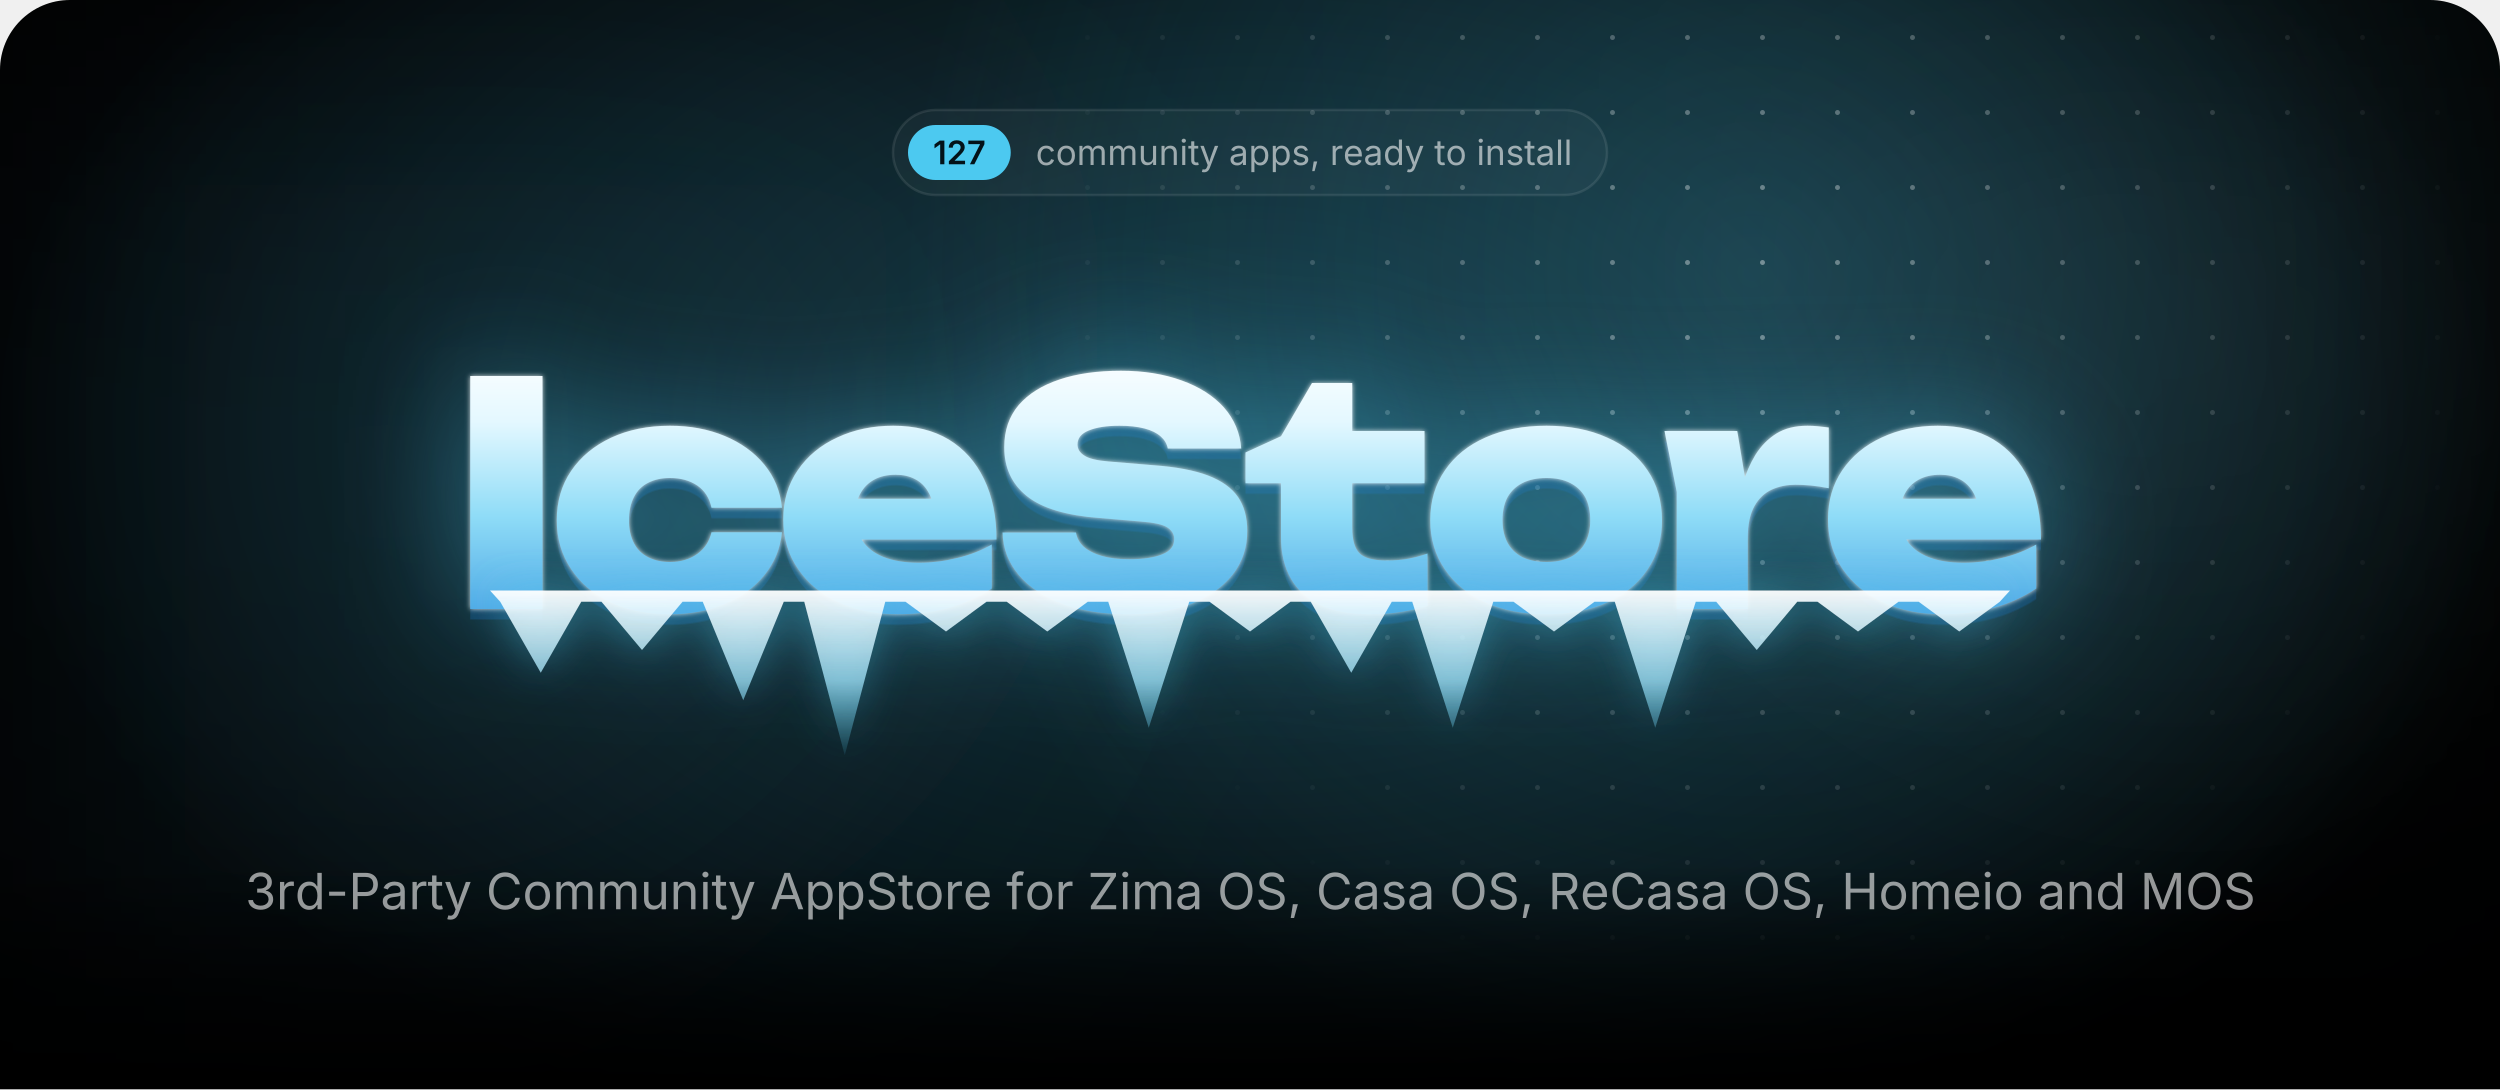
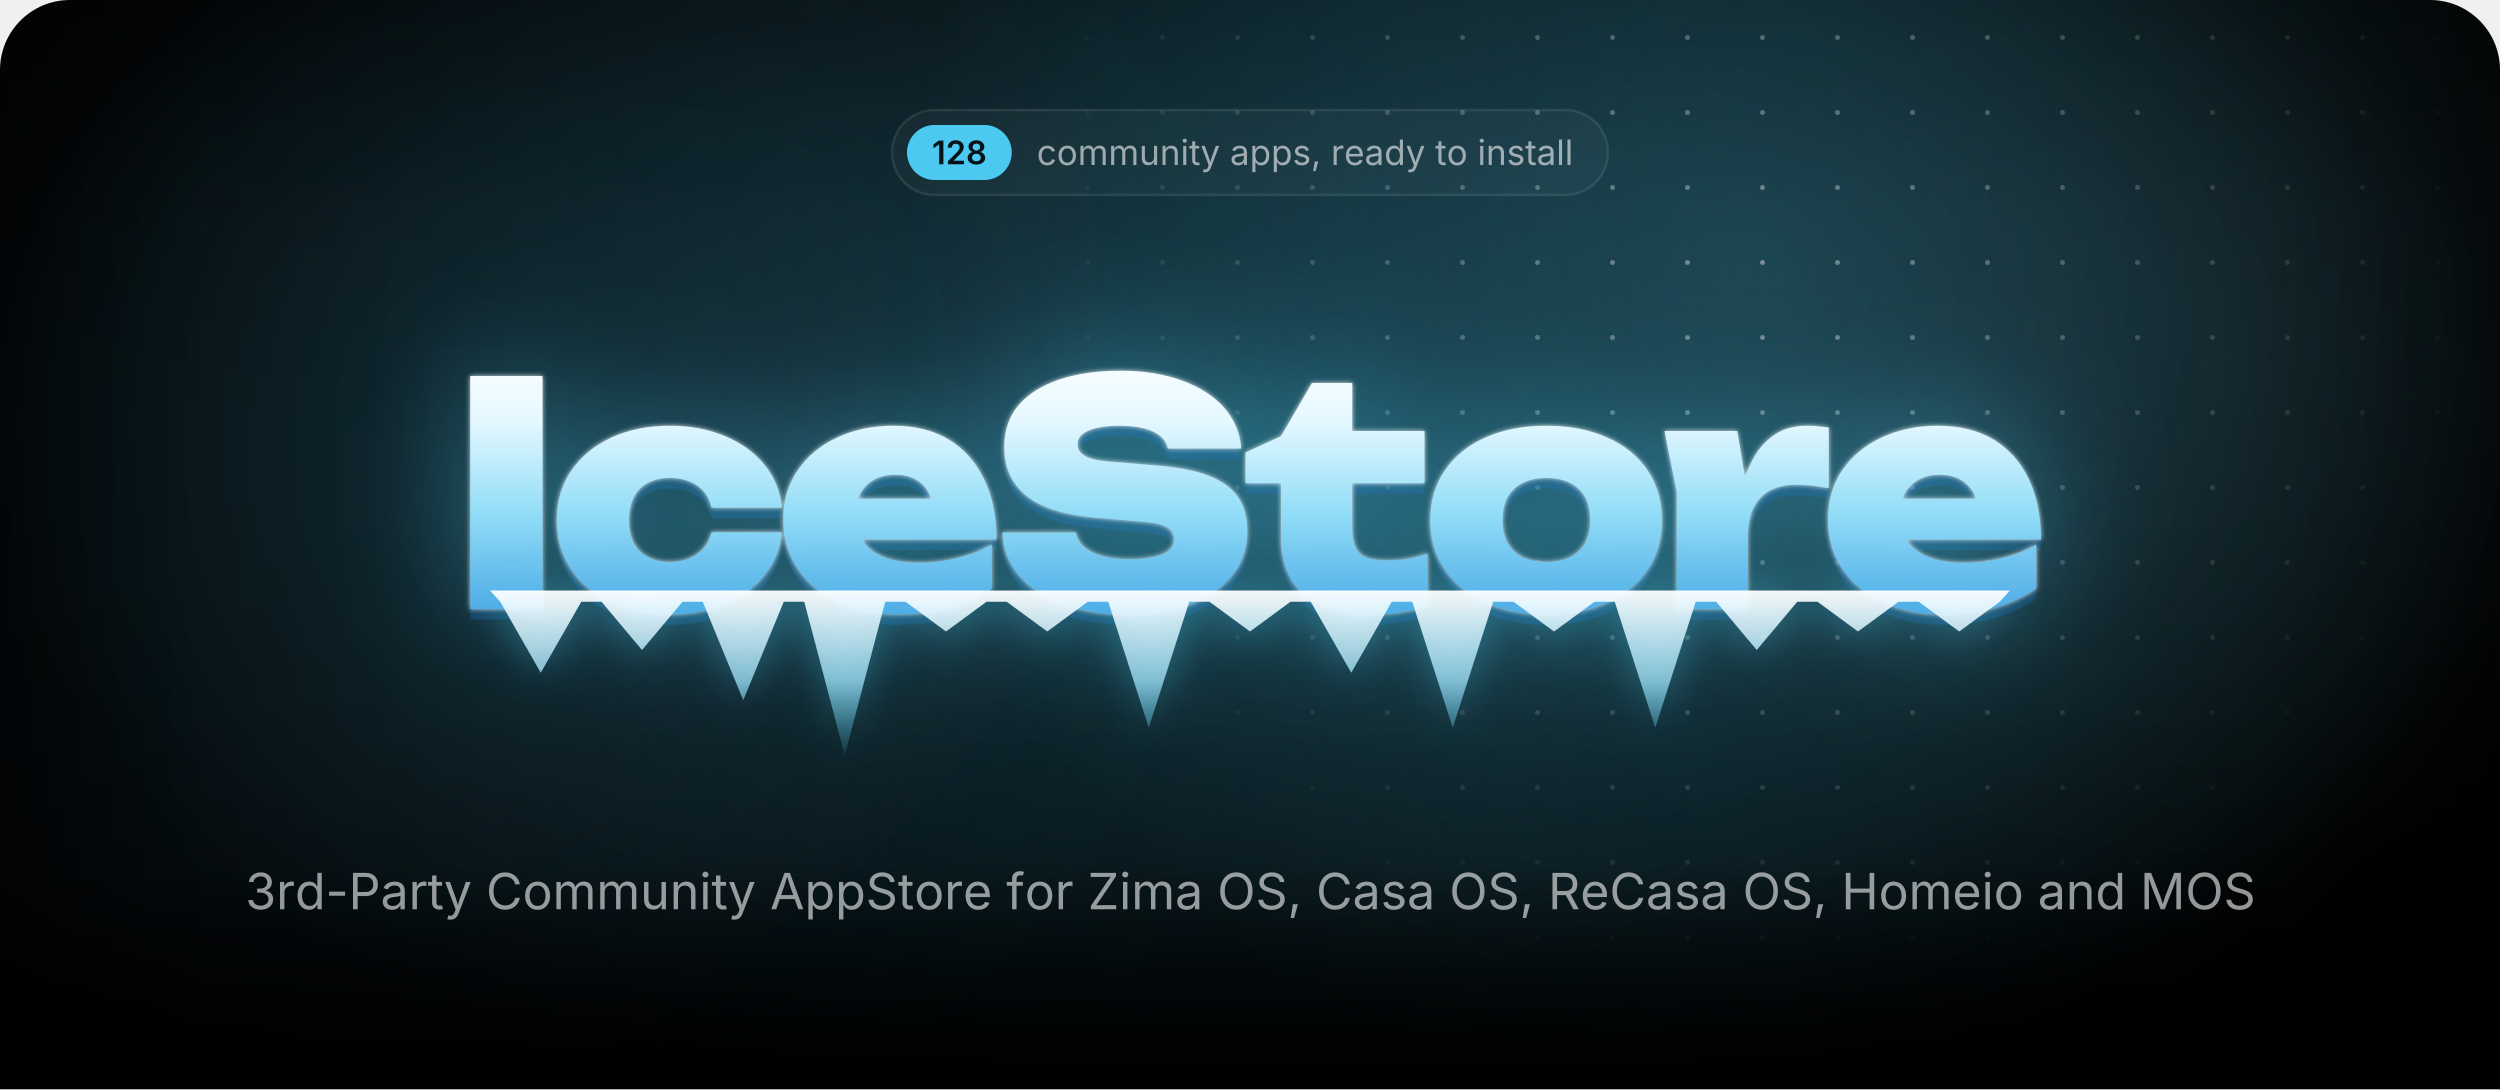
<svg xmlns="http://www.w3.org/2000/svg" width="1000" height="435.7" viewBox="0 0 1000 435.7">
  <style>.blob{transform-box:fill-box;transform-origin:center;animation:drift 22s ease-in-out infinite alternate}.blob+.blob{animation-duration:28s;animation-direction:alternate-reverse}@keyframes drift{to{transform:translate(180px,60px) scale(1.2)}}.spot{animation:spot 18s ease-in-out infinite alternate}@keyframes spot{to{transform:translate(-420px,40px)}}.gl{animation:gl 6s ease-in-out infinite}@keyframes gl{0%,35%{transform:translateX(0)}70%,100%{transform:translateX(1741px)}}.sp{transform-box:fill-box;transform-origin:center;opacity:0;animation:tw 3.2s ease-in-out infinite}@keyframes tw{0%,100%{opacity:0;transform:scale(.3) rotate(0)}50%{opacity:1;transform:scale(1) rotate(45deg)}}@media(prefers-reduced-motion:reduce){*{animation:none!important}}</style>
  <defs>
    <path id="semi.1342" d="M717 1490V0H452V1252H442L94 1002V1256L421 1490Z" />
    <path id="semi.1343" d="M134 0V192L651 701Q724 776 774 834Q823 892 848 946Q874 1001 874 1065Q874 1135 842 1186Q809 1237 754 1264Q698 1292 627 1292Q552 1292 496 1262Q441 1232 411 1176Q381 1121 381 1044H126Q126 1185 190 1290Q255 1395 368 1452Q482 1510 630 1510Q779 1510 892 1454Q1005 1398 1068 1300Q1131 1203 1131 1078Q1131 995 1100 916Q1069 837 989 738Q909 638 763 498L504 234V223H1153V0Z" />
-     <path id="semi.1350" d="M185 0 819 1256V1266H83V1490H1097V1260L463 0Z" />
+     <path id="semi.1351" d="M655 -20Q494 -20 369 34Q244 89 174 184Q103 278 103 399Q103 492 144 571Q185 650 256 703Q326 756 414 771V780Q299 806 228 898Q157 991 157 1111Q157 1226 222 1316Q286 1406 398 1458Q511 1510 655 1510Q798 1510 910 1458Q1023 1406 1088 1316Q1153 1226 1153 1111Q1153 991 1082 898Q1010 806 897 780V771Q984 756 1054 703Q1125 650 1166 571Q1208 492 1208 399Q1208 278 1137 184Q1066 89 941 34Q816 -20 655 -20ZM655 186Q739 186 801 215Q863 244 898 296Q932 349 932 418Q932 490 896 544Q860 599 798 631Q735 663 655 663Q575 663 512 632Q449 600 413 545Q377 490 377 418Q377 349 411 297Q445 245 508 216Q571 186 655 186ZM655 865Q724 865 777 893Q830 921 861 970Q892 1020 892 1085Q892 1150 862 1198Q832 1246 778 1273Q725 1300 655 1300Q584 1300 530 1273Q477 1246 448 1198Q418 1150 418 1085Q418 1020 448 970Q478 921 532 893Q586 865 655 865Z" />
    <path id="regular.586" d="M613 -24Q461 -24 346 48Q232 120 168 250Q104 380 104 552Q104 727 168 858Q232 988 346 1060Q461 1132 613 1132Q694 1132 766 1111Q838 1090 898 1050Q957 1011 1000 954Q1043 896 1066 823L893 774Q881 817 856 853Q831 889 796 916Q760 942 714 956Q668 971 613 971Q501 971 429 912Q357 854 322 759Q287 664 287 552Q287 442 322 348Q357 253 429 195Q501 137 613 137Q669 137 716 152Q763 167 800 194Q836 222 861 260Q886 298 898 343L1070 294Q1048 219 1004 160Q961 102 901 60Q841 19 768 -2Q695 -24 613 -24Z" />
    <path id="regular.790" d="M613 -24Q461 -24 346 48Q232 120 168 250Q104 380 104 552Q104 727 168 858Q232 988 346 1060Q461 1132 613 1132Q766 1132 881 1060Q996 988 1060 858Q1124 727 1124 552Q1124 380 1060 250Q996 120 881 48Q766 -24 613 -24ZM613 137Q726 137 799 195Q872 253 907 348Q942 442 942 552Q942 663 907 758Q872 854 799 912Q726 971 613 971Q501 971 429 912Q357 854 322 759Q287 664 287 552Q287 442 322 348Q357 253 429 195Q501 137 613 137Z" />
    <path id="regular.766" d="M158 0V1118H333L334 868H320Q343 959 392 1018Q442 1078 508 1108Q575 1138 647 1138Q769 1138 844 1063Q920 988 942 866H918Q938 950 991 1011Q1044 1072 1120 1105Q1195 1138 1284 1138Q1381 1138 1461 1096Q1541 1054 1588 969Q1636 884 1636 754V0H1456V749Q1456 870 1388 922Q1320 974 1230 974Q1155 974 1100 942Q1046 911 1016 856Q987 801 987 730V0H807V767Q807 860 745 917Q683 974 588 974Q523 974 466 944Q408 913 373 853Q338 793 338 704V0Z" />
    <path id="regular.915" d="M537 -14Q424 -14 338 32Q253 79 206 173Q158 267 158 408V1118H338V423Q338 294 406 221Q474 148 591 148Q671 148 734 183Q798 218 835 286Q872 353 872 448V1118H1053V0H879V271H903Q851 114 756 50Q660 -14 537 -14Z" />
    <path id="regular.773" d="M338 670V0H158V1118H331L332 847H307Q358 1002 452 1067Q547 1132 674 1132Q787 1132 872 1086Q957 1039 1004 946Q1052 852 1052 710V0H872V695Q872 824 804 897Q737 970 620 970Q540 970 476 935Q412 900 375 833Q338 766 338 670Z" />
    <path id="regular.689" d="M158 0V1118H338V0ZM249 1301Q198 1301 161 1336Q124 1371 124 1420Q124 1470 161 1504Q198 1539 249 1539Q301 1539 338 1504Q375 1470 375 1420Q375 1371 338 1336Q301 1301 249 1301Z" />
    <path id="regular.889" d="M598 1118V964H20V1118ZM188 1384H368V290Q368 215 398 180Q429 146 500 146Q517 146 544 150Q570 154 592 158L629 6Q601 -4 566 -9Q530 -14 495 -14Q350 -14 269 62Q188 139 188 276Z" />
    <path id="regular.998" d="M140 -405 186 -249 205 -254Q260 -268 305 -262Q350 -255 386 -217Q422 -179 449 -99L481 -6L54 1118H251L489 455Q527 351 553 249Q579 147 608 51H542Q571 147 598 250Q624 352 661 455L901 1118H1097L606 -167Q572 -256 524 -314Q477 -371 414 -398Q351 -426 272 -426Q224 -426 189 -419Q154 -412 140 -405Z" />
    <path id="regular.507" d="M471 -26Q365 -26 278 14Q192 54 141 131Q90 208 90 318Q90 414 128 474Q166 534 230 568Q293 603 370 620Q447 637 525 647Q625 660 688 667Q751 674 782 691Q812 708 812 749V755Q812 825 786 874Q760 922 708 948Q656 974 578 974Q498 974 441 949Q384 924 348 886Q313 849 295 810L122 867Q165 969 238 1026Q311 1084 399 1108Q487 1132 573 1132Q629 1132 700 1118Q772 1105 838 1065Q905 1025 948 946Q992 868 992 737V0H815V152H803Q784 113 742 72Q700 30 633 2Q566 -26 471 -26ZM502 133Q602 133 671 172Q740 211 776 274Q812 336 812 404V559Q801 546 764 536Q727 525 680 517Q632 509 588 504Q543 498 517 495Q452 487 396 468Q339 448 305 410Q271 373 271 309Q271 251 301 212Q331 173 383 153Q435 133 502 133Z" />
    <path id="regular.843" d="M158 -418V1118H332V939H352Q371 969 405 1014Q439 1060 503 1096Q567 1132 676 1132Q816 1132 922 1062Q1029 992 1090 862Q1150 733 1150 556Q1150 378 1090 248Q1030 118 924 47Q817 -24 677 -24Q571 -24 506 12Q441 49 406 96Q371 142 352 173H338V-418ZM650 137Q755 137 826 194Q896 250 932 346Q967 441 967 558Q967 674 932 768Q897 861 826 916Q756 971 650 971Q547 971 477 919Q407 867 372 774Q336 682 336 558Q336 434 372 339Q408 244 478 190Q549 137 650 137Z" />
    <path id="regular.871" d="M538 -24Q423 -24 334 10Q244 43 186 109Q128 175 108 271L279 312Q303 220 370 177Q436 134 536 134Q653 134 722 184Q792 234 792 303Q792 361 752 400Q711 438 628 457L442 501Q290 537 216 612Q142 688 142 806Q142 902 196 976Q250 1049 344 1090Q437 1132 556 1132Q671 1132 752 1098Q832 1063 882 1002Q933 942 958 863L795 821Q772 881 718 930Q665 979 557 979Q457 979 390 933Q324 887 324 817Q324 755 369 718Q414 680 512 657L681 617Q833 581 906 506Q979 430 979 315Q979 217 924 140Q868 64 768 20Q669 -24 538 -24Z" />
    <path id="regular.1501" d="M128 -359 216 208H422L266 -359Z" />
    <path id="regular.852" d="M158 0V1118H332V946H344Q375 1031 454 1082Q534 1134 634 1134Q654 1134 682 1133Q709 1132 725 1131V950Q717 952 685 956Q653 960 617 960Q537 960 474 926Q410 893 374 834Q338 776 338 700V0Z" />
    <path id="regular.614" d="M628 -24Q466 -24 348 48Q231 120 168 249Q104 378 104 550Q104 722 166 853Q228 984 342 1058Q455 1132 607 1132Q696 1132 782 1102Q869 1073 940 1008Q1010 942 1052 835Q1094 728 1094 573V498H226V650H997L913 594Q913 704 878 790Q844 875 776 924Q708 972 607 972Q506 972 434 922Q362 873 324 794Q286 714 286 623V522Q286 398 329 312Q372 225 450 180Q527 136 629 136Q695 136 749 155Q803 174 842 212Q881 251 902 308L1076 260Q1050 176 988 112Q926 48 834 12Q743 -24 628 -24Z" />
    <path id="regular.597" d="M577 -24Q438 -24 331 47Q224 118 164 248Q104 378 104 556Q104 733 164 862Q225 992 332 1062Q439 1132 578 1132Q687 1132 751 1096Q815 1060 850 1014Q884 969 902 939H916V1490H1096V0H922V173H902Q884 142 848 96Q813 49 748 12Q684 -24 577 -24ZM604 137Q706 137 776 190Q846 244 882 339Q918 434 918 558Q918 682 882 774Q847 867 777 919Q707 971 604 971Q498 971 428 916Q357 861 322 768Q287 674 287 558Q287 441 322 346Q358 250 429 194Q500 137 604 137Z" />
    <path id="regular.736" d="M338 1490V0H158V1490Z" />
    <path id="regular.1345" d="M635 -20Q489 -20 376 30Q263 80 196 169Q130 258 125 376H317Q323 305 366 254Q408 202 478 174Q547 147 632 147Q726 147 798 180Q871 212 913 271Q955 330 955 407Q955 488 914 550Q874 611 797 646Q720 681 609 681H488V846H609Q696 846 762 878Q829 909 866 966Q903 1023 903 1100Q903 1174 870 1229Q838 1284 778 1314Q718 1345 637 1345Q561 1345 494 1318Q428 1290 386 1239Q343 1188 340 1115H157Q161 1232 227 1321Q293 1410 402 1460Q510 1510 641 1510Q780 1510 880 1454Q981 1398 1035 1307Q1089 1216 1089 1110Q1089 984 1022 896Q956 808 842 774V762Q937 747 1004 698Q1072 649 1108 574Q1143 499 1143 405Q1143 283 1077 187Q1011 91 896 36Q781 -20 635 -20Z" />
    <path id="regular.1459" d="M798 719V553H144V719Z" />
    <path id="regular.375" d="M180 0V1490H690Q864 1490 976 1426Q1089 1363 1144 1256Q1198 1149 1198 1016Q1198 883 1144 775Q1089 667 977 603Q865 539 691 539H330V706H682Q800 706 872 746Q944 787 976 858Q1009 928 1009 1016Q1009 1104 976 1174Q944 1243 872 1283Q799 1323 680 1323H370V0Z" />
    <path id="regular.73" d="M783 -20Q592 -20 442 72Q293 165 208 336Q122 508 122 744Q122 981 208 1152Q293 1324 442 1417Q592 1510 783 1510Q896 1510 996 1477Q1097 1444 1177 1380Q1257 1317 1310 1226Q1364 1136 1384 1021H1194Q1178 1098 1140 1156Q1101 1214 1046 1254Q990 1294 923 1314Q856 1334 783 1334Q649 1334 541 1266Q433 1198 370 1066Q307 935 307 744Q307 554 370 422Q434 291 542 224Q650 156 783 156Q856 156 923 176Q990 197 1046 236Q1101 276 1140 334Q1178 393 1194 469H1384Q1365 355 1312 265Q1258 175 1178 111Q1098 47 998 14Q897 -20 783 -20Z" />
    <path id="regular.2" d="M52 0 593 1490H813L1361 0H1161L845 884Q816 966 778 1088Q739 1211 684 1401H720Q666 1209 626 1084Q587 960 561 884L254 0ZM324 416V582H1089V416Z" />
    <path id="regular.397" d="M657 -26Q496 -26 378 26Q259 78 192 172Q125 265 116 390H311Q319 306 368 252Q417 197 494 170Q570 144 657 144Q758 144 838 177Q919 210 966 270Q1013 330 1013 409Q1013 481 972 526Q932 571 865 600Q798 629 718 651L538 702Q358 753 258 848Q158 943 158 1091Q158 1217 226 1312Q294 1406 410 1458Q526 1510 670 1510Q817 1510 930 1458Q1043 1406 1108 1316Q1174 1227 1178 1114H992Q979 1223 888 1282Q797 1342 664 1342Q568 1342 496 1310Q423 1279 383 1224Q343 1170 343 1100Q343 1022 392 974Q440 927 506 900Q573 874 627 859L776 818Q836 802 908 774Q981 746 1047 700Q1113 653 1156 582Q1198 510 1198 406Q1198 284 1134 186Q1071 88 950 31Q829 -26 657 -26Z" />
    <path id="regular.647" d="M678 1118V964H20V1118ZM240 0V1267Q240 1364 286 1429Q331 1494 404 1527Q477 1560 558 1560Q622 1560 664 1550Q706 1539 726 1530L676 1376Q662 1381 640 1387Q617 1393 579 1393Q496 1393 458 1350Q420 1308 420 1227V0Z" />
    <path id="regular.496" d="M130 0V134L796 1125Q841 1192 892 1260Q943 1327 994 1393L1015 1331Q923 1325 830 1324Q737 1322 645 1322H122V1490H1158V1354L502 379Q454 308 400 237Q347 166 294 97L273 159Q365 165 456 166Q548 168 640 168H1166V0Z" />
    <path id="regular.321" d="M784 -20Q593 -20 444 72Q294 165 208 336Q122 508 122 744Q122 981 208 1152Q294 1324 444 1417Q593 1510 784 1510Q975 1510 1124 1417Q1273 1324 1358 1152Q1444 981 1444 744Q1444 508 1358 336Q1273 165 1124 72Q975 -20 784 -20ZM784 156Q917 156 1024 224Q1132 291 1196 422Q1259 554 1259 744Q1259 936 1196 1068Q1132 1199 1024 1266Q917 1334 784 1334Q650 1334 542 1266Q434 1198 370 1066Q307 935 307 744Q307 554 370 423Q434 292 542 224Q650 156 784 156Z" />
    <path id="regular.384" d="M180 0V1490H690Q864 1490 976 1430Q1089 1371 1144 1267Q1198 1163 1198 1030Q1198 897 1144 795Q1089 693 977 636Q865 578 691 578H286V747H682Q800 747 872 782Q943 816 976 880Q1009 943 1009 1030Q1009 1119 976 1184Q943 1250 871 1286Q799 1323 680 1323H370V0ZM1036 0 676 671H890L1256 0Z" />
    <path id="regular.161" d="M180 0V1490H370V846H1152V1490H1342V0H1152V678H370V0Z" />
    <path id="regular.292" d="M180 0V1490H450L817 550Q830 517 846 468Q863 418 882 360Q900 302 917 244Q934 187 947 138H905Q919 184 936 240Q953 297 972 356Q990 414 1007 465Q1024 516 1037 550L1399 1490H1670V0H1483V851Q1483 897 1484 956Q1484 1015 1486 1080Q1487 1145 1488 1212Q1490 1279 1491 1342H1507Q1486 1273 1462 1202Q1439 1130 1416 1064Q1394 997 1374 942Q1354 887 1340 851L1007 0H842L504 851Q490 886 471 940Q452 993 430 1058Q407 1124 383 1196Q359 1269 334 1342H352Q354 1286 356 1221Q357 1156 358 1090Q359 1023 360 962Q361 900 361 851V0Z" />
    <radialGradient id="glow">
      <stop stop-color="#4cc9f0" stop-opacity=".28" />
      <stop offset="1" stop-color="#4cc9f0" stop-opacity="0" />
    </radialGradient>
    <radialGradient id="cur">
      <stop stop-color="#4cc9f0" stop-opacity=".2" />
      <stop offset=".65" stop-color="#4cc9f0" stop-opacity="0" />
    </radialGradient>
    <radialGradient id="spot">
      <stop stop-color="#fff" />
      <stop offset="1" stop-color="#000" />
    </radialGradient>
    <pattern id="dots" width="30" height="30" patternUnits="userSpaceOnUse">
      <circle cx="15" cy="15" r="1" fill="#fff" fill-opacity=".4" />
    </pattern>
    <mask id="dm">
      <circle class="spot" cx="700" cy="110" r="300" fill="url(#spot)" />
    </mask>
    <linearGradient id="fade" x2="0" y2="1">
      <stop offset="0.793" stop-color="#fff" />
      <stop offset="1" stop-color="#000" />
    </linearGradient>
    <mask id="bf">
      <rect width="1000" height="435.7" fill="url(#fade)" />
    </mask>
    <filter id="blur" filterUnits="userSpaceOnUse" x="-500" y="-500" width="2000" height="1500">
      <feGaussianBlur stdDeviation="90" />
    </filter>
    <linearGradient id="ice" gradientUnits="userSpaceOnUse" x1="0" y1="138" x2="0" y2="256">
      <stop stop-color="#fff" />
      <stop offset=".26" stop-color="#e4f8ff" />
      <stop offset=".58" stop-color="#8fdcf7" />
      <stop offset="1" stop-color="#3d9be0" />
    </linearGradient>
    <linearGradient id="ig" x2="0" y2="1">
      <stop stop-color="#fff" stop-opacity=".95" />
      <stop offset=".55" stop-color="#9fe3fa" stop-opacity=".75" />
      <stop offset="1" stop-color="#4cc9f0" stop-opacity=".1" />
    </linearGradient>
    <linearGradient id="gl">
      <stop stop-color="#fff" stop-opacity="0" />
      <stop offset=".5" stop-color="#fff" stop-opacity=".95" />
      <stop offset="1" stop-color="#fff" stop-opacity="0" />
    </linearGradient>
    <clipPath id="wc">
      <path d="M188.1 150.4H217V243.6H188.1ZM312.8 212.9Q311.8 222.7 305.7 230.1Q299.7 237.5 289.9 241.6Q280.1 245.7 268 245.7Q254.7 245.7 244.4 241Q234.2 236.3 228.5 227.7Q222.7 219.1 222.7 208.1Q222.7 196.8 228.5 188.3Q234.2 179.9 244.4 175.1Q254.7 170.3 268 170.3Q280.1 170.3 289.9 174.4Q299.7 178.5 305.7 185.8Q311.8 193.2 312.8 203.1H284.6Q283.4 197.3 278.9 194.2Q274.4 191.2 268 191.2Q263 191.2 259.3 193.1Q255.5 195 253.6 198.8Q251.6 202.6 251.6 208.1Q251.6 213.5 253.6 217.3Q255.5 221 259.3 222.9Q263 224.8 268 224.8Q274.4 224.8 278.9 221.6Q283.4 218.3 284.6 212.9ZM359 245.7Q345.9 245.7 335.6 241Q325.2 236.3 319.3 227.7Q313.3 219.1 313.3 207.7Q313.3 196.5 319.1 188.1Q324.9 179.6 334.9 175Q344.9 170.3 357.3 170.3Q370.3 170.3 379.5 175.8Q388.7 181.4 393.6 191.6Q398.6 201.9 398.6 215.8H336.6V199.5H382.2L373.8 205.1Q373.3 200.2 371.3 196.8Q369.4 193.4 366.1 191.7Q362.8 189.9 358.3 189.9Q353.2 189.9 349.6 191.9Q346 193.9 344.1 197.5Q342.1 201 342.1 205.5Q342.1 211.8 344.9 216.2Q347.7 220.5 353.4 222.8Q359.2 225.1 367.6 225.1Q375.3 225.1 382.9 223.2Q390.5 221.4 396.7 217.8V235.4Q389.1 240.4 379.7 243.1Q370.3 245.7 359 245.7ZM401 213H430.4Q430.9 216.3 433.5 218.7Q436.2 221.1 440.8 222.4Q445.4 223.7 451.6 223.7Q460.2 223.7 465 221.7Q469.7 219.8 469.7 215.7Q469.7 212.8 467 211Q464.3 209.2 456.2 208.6L439.8 207.2Q419.7 205.7 410.7 198.4Q401.7 191.2 401.7 178.9Q401.7 168.8 407.5 162Q413.3 155.3 423.8 151.8Q434.2 148.3 448.4 148.3Q462 148.3 472.7 152.2Q483.3 156 489.6 163Q495.8 170.1 496.5 179.4H467.1Q466.6 176.6 464.3 174.6Q462 172.5 457.8 171.4Q453.6 170.3 447.8 170.3Q440.1 170.3 435.5 172.2Q431 174 431 177.8Q431 180.5 433.7 182.2Q436.3 184 443.5 184.6L461.5 186.1Q475 187.1 483.2 190.2Q491.5 193.4 495.2 198.8Q498.9 204.2 498.9 212.4Q498.9 222.4 493 229.9Q487 237.4 476.3 241.6Q465.5 245.7 451.1 245.7Q436.3 245.7 425.1 241.6Q414 237.5 407.6 230.1Q401.3 222.7 401 213ZM498.2 193.3V181L512.4 174.5L524.8 153.2H540.9V172.4H569.8V193.3H540.9V211.1Q540.9 218.3 543.7 221.2Q546.5 224.2 554.7 224.2Q559.8 224.2 563.8 223.4Q567.8 222.6 571 221.4V242.4Q567 243.6 560.9 244.7Q554.9 245.7 548.1 245.7Q536 245.7 528.1 242Q520.2 238.3 516.3 231.3Q512.4 224.4 512.4 214.9V193.3ZM618.5 245.7Q604.7 245.7 594.2 241Q583.8 236.3 578 227.8Q572.1 219.3 572.1 208.1Q572.1 196.6 578 188.1Q583.8 179.6 594.2 175Q604.7 170.3 618.6 170.3Q632.4 170.3 642.8 175Q653.3 179.6 659 188.1Q664.8 196.6 664.8 208.1Q664.8 219.3 659 227.8Q653.3 236.3 642.8 241Q632.4 245.7 618.5 245.7ZM618.6 224.8Q624.2 224.8 628.1 222.9Q632 220.9 634.1 217.1Q636.1 213.3 636.1 208.1Q636.1 202.7 634.1 198.9Q632 195.2 628.1 193.2Q624.2 191.2 618.6 191.2Q613 191.2 609 193.2Q605.1 195.2 603 198.9Q601 202.7 601 208Q601 213.3 603 217.1Q605.1 220.9 609 222.9Q613 224.8 618.6 224.8ZM665.8 172.4H694.9L699.1 197.6V243.6H670.7V196.8ZM731.5 171V195.3Q727.6 194.5 724.3 194.2Q721 193.9 718.2 193.9Q713.1 193.9 708.8 195.8Q704.4 197.8 701.8 202.4Q699.1 207.1 699.1 215.3L693.9 208.8Q695 201.1 696.9 194.2Q698.9 187.3 702.2 181.9Q705.6 176.5 710.6 173.4Q715.6 170.3 723 170.3Q725 170.3 727.1 170.5Q729.2 170.7 731.5 171ZM776.9 245.7Q763.7 245.7 753.4 241Q743.1 236.3 737.1 227.7Q731.2 219.1 731.2 207.7Q731.2 196.5 736.9 188.1Q742.7 179.6 752.7 175Q762.7 170.3 775.1 170.3Q788.2 170.3 797.4 175.8Q806.6 181.4 811.5 191.6Q816.4 201.9 816.4 215.8H754.4V199.5H800L791.7 205.1Q791.2 200.2 789.2 196.8Q787.2 193.4 783.9 191.7Q780.6 189.9 776.1 189.9Q771 189.9 767.4 191.9Q763.8 193.9 761.9 197.5Q760 201 760 205.5Q760 211.8 762.8 216.2Q765.6 220.5 771.3 222.8Q777 225.1 785.5 225.1Q793.2 225.1 800.7 223.2Q808.3 221.4 814.5 217.8V235.4Q807 240.4 797.6 243.1Q788.2 245.7 776.9 245.7Z" />
    </clipPath>
    <filter id="frost" x="-20%" y="-60%" width="140%" height="220%" color-interpolation-filters="sRGB">
      <feGaussianBlur in="SourceAlpha" stdDeviation="1" result="a" />
      <feFlood flood-color="#fff" flood-opacity=".85" />
      <feComposite in2="a" operator="in" result="s1" />
      <feGaussianBlur in="SourceAlpha" stdDeviation="25.2" result="b" />
      <feFlood flood-color="#4cc9f0" flood-opacity=".5" />
      <feComposite in2="b" operator="in" result="s2" />
      <feOffset in="SourceAlpha" dy="4.2" result="c" />
      <feFlood flood-color="#125696" flood-opacity=".4" />
      <feComposite in2="c" operator="in" result="s3" />
      <feMerge>
        <feMergeNode in="s3" />
        <feMergeNode in="s2" />
        <feMergeNode in="s1" />
        <feMergeNode in="SourceGraphic" />
      </feMerge>
    </filter>
    <filter id="drip" x="-10%" y="-60%" width="120%" height="220%">
      <feGaussianBlur in="SourceAlpha" stdDeviation="8.4" result="b" />
      <feFlood flood-color="#4cc9f0" flood-opacity=".45" />
      <feComposite in2="b" operator="in" />
      <feMerge>
        <feMergeNode />
        <feMergeNode in="SourceGraphic" />
      </feMerge>
    </filter>
    <clipPath id="pg">
      <path d="M0,28 A28,28 0 0 1 28,0 H972 A28,28 0 0 1 1000,28 V435.7 A0,0 0 0 1 1000,435.7 H0 A0,0 0 0 1 0,435.7 Z" />
    </clipPath>
  </defs>
  <g clip-path="url(#pg)">
    <rect x="0" y="0" width="1000" height="435.7" rx="0" fill="#000" />
    <g mask="url(#bf)">
      <ellipse cx="500" cy="170" rx="500" ry="310" fill="url(#glow)" />
      <circle class="blob" cx="140" cy="140" r="260" fill="#4cc9f0" fill-opacity=".1" filter="url(#blur)" />
      <circle class="blob" cx="900" cy="40" r="220" fill="#a5e8ff" fill-opacity=".08" filter="url(#blur)" />
      <circle class="spot" cx="700" cy="110" r="520" fill="url(#cur)" />
      <rect width="1000" height="435.7" fill="url(#dots)" mask="url(#dm)" />
    </g>
-     <rect x="357.2" y="44" width="285.6" height="34" rx="17" fill="rgba(255,255,255,.035)" stroke="rgba(255,255,255,.09)" />
-     <rect x="363.2" y="50" width="41.1" height="22" rx="11" fill="#4cc9f0" />
-     <g fill="#031219" transform="translate(373.2,65.7) scale(0.00635,-0.00635)">
+     <rect x="356.8" y="44" width="286.4" height="34" rx="17" fill="rgba(255,255,255,.035)" stroke="rgba(255,255,255,.09)" />
+     <rect x="362.8" y="50" width="41.9" height="22" rx="11" fill="#4cc9f0" />
+     <g fill="#031219" transform="translate(372.8,65.7) scale(0.00635,-0.00635)">
      <use href="#semi.1342" x="0" />
      <use href="#semi.1343" x="866" />
-       <use href="#semi.1350" x="2142" />
-     </g>
-     <g fill="rgba(255,255,255,.58)" transform="translate(414.3,66) scale(0.00684,-0.00684)">
+       <use href="#semi.1351" x="2142" />
+     </g>
+     <g fill="rgba(255,255,255,.58)" transform="translate(414.7,66) scale(0.00684,-0.00684)">
      <use href="#regular.586" x="0" />
      <use href="#regular.790" x="1170" />
      <use href="#regular.766" x="2398" />
      <use href="#regular.766" x="4192" />
      <use href="#regular.915" x="5986" />
      <use href="#regular.773" x="7197" />
      <use href="#regular.689" x="8407" />
      <use href="#regular.889" x="8903" />
      <use href="#regular.998" x="9573" />
      <use href="#regular.507" x="11300" />
      <use href="#regular.843" x="12450" />
      <use href="#regular.843" x="13704" />
      <use href="#regular.871" x="14958" />
      <use href="#regular.1501" x="16039" />
      <use href="#regular.852" x="17205" />
      <use href="#regular.614" x="17976" />
      <use href="#regular.507" x="19170" />
      <use href="#regular.597" x="20320" />
      <use href="#regular.998" x="21574" />
      <use href="#regular.889" x="23301" />
      <use href="#regular.790" x="23971" />
      <use href="#regular.689" x="25775" />
      <use href="#regular.773" x="26271" />
      <use href="#regular.871" x="27481" />
      <use href="#regular.889" x="28562" />
      <use href="#regular.507" x="29232" />
      <use href="#regular.736" x="30382" />
      <use href="#regular.736" x="30878" />
    </g>
    <g filter="url(#frost)">
      <path fill="url(#ice)" d="M188.1 150.4H217V243.6H188.1ZM312.8 212.9Q311.8 222.7 305.7 230.1Q299.7 237.5 289.9 241.6Q280.1 245.7 268 245.7Q254.7 245.7 244.4 241Q234.2 236.3 228.5 227.7Q222.7 219.1 222.7 208.1Q222.7 196.8 228.5 188.3Q234.2 179.9 244.4 175.1Q254.7 170.3 268 170.3Q280.1 170.3 289.9 174.4Q299.7 178.5 305.7 185.8Q311.8 193.2 312.8 203.1H284.6Q283.4 197.3 278.9 194.2Q274.4 191.2 268 191.2Q263 191.2 259.3 193.1Q255.5 195 253.6 198.8Q251.6 202.6 251.6 208.1Q251.6 213.5 253.6 217.3Q255.5 221 259.3 222.9Q263 224.8 268 224.8Q274.4 224.8 278.9 221.6Q283.4 218.3 284.6 212.9ZM359 245.7Q345.9 245.7 335.6 241Q325.2 236.3 319.3 227.7Q313.3 219.1 313.3 207.7Q313.3 196.5 319.1 188.1Q324.9 179.6 334.9 175Q344.9 170.3 357.3 170.3Q370.3 170.3 379.5 175.8Q388.7 181.4 393.6 191.6Q398.6 201.9 398.6 215.8H336.6V199.5H382.2L373.8 205.1Q373.3 200.2 371.3 196.8Q369.4 193.4 366.1 191.7Q362.8 189.9 358.3 189.9Q353.2 189.9 349.6 191.9Q346 193.9 344.1 197.5Q342.1 201 342.1 205.5Q342.1 211.8 344.9 216.2Q347.7 220.5 353.4 222.8Q359.2 225.1 367.6 225.1Q375.3 225.1 382.9 223.2Q390.5 221.4 396.7 217.8V235.4Q389.1 240.4 379.7 243.1Q370.3 245.7 359 245.7ZM401 213H430.4Q430.9 216.3 433.5 218.7Q436.2 221.1 440.8 222.4Q445.4 223.7 451.6 223.7Q460.2 223.7 465 221.7Q469.7 219.8 469.7 215.7Q469.7 212.8 467 211Q464.3 209.2 456.2 208.6L439.8 207.2Q419.7 205.7 410.7 198.4Q401.7 191.2 401.7 178.9Q401.7 168.8 407.5 162Q413.3 155.3 423.8 151.8Q434.2 148.3 448.4 148.3Q462 148.3 472.7 152.2Q483.3 156 489.6 163Q495.8 170.1 496.5 179.4H467.1Q466.6 176.6 464.3 174.6Q462 172.5 457.8 171.4Q453.6 170.3 447.8 170.3Q440.1 170.3 435.5 172.2Q431 174 431 177.8Q431 180.5 433.7 182.2Q436.3 184 443.5 184.6L461.5 186.1Q475 187.1 483.2 190.2Q491.5 193.4 495.2 198.8Q498.9 204.2 498.9 212.4Q498.9 222.4 493 229.9Q487 237.4 476.3 241.6Q465.5 245.7 451.1 245.7Q436.3 245.7 425.1 241.6Q414 237.5 407.6 230.1Q401.3 222.7 401 213ZM498.2 193.3V181L512.4 174.5L524.8 153.2H540.9V172.4H569.8V193.3H540.9V211.1Q540.9 218.3 543.7 221.2Q546.5 224.2 554.7 224.2Q559.8 224.2 563.8 223.4Q567.8 222.6 571 221.4V242.4Q567 243.6 560.9 244.7Q554.9 245.7 548.1 245.7Q536 245.7 528.1 242Q520.2 238.3 516.3 231.3Q512.4 224.4 512.4 214.9V193.3ZM618.5 245.7Q604.7 245.7 594.2 241Q583.8 236.3 578 227.8Q572.1 219.3 572.1 208.1Q572.1 196.6 578 188.1Q583.8 179.6 594.2 175Q604.7 170.3 618.6 170.3Q632.4 170.3 642.8 175Q653.3 179.6 659 188.1Q664.8 196.6 664.8 208.1Q664.8 219.3 659 227.8Q653.3 236.3 642.8 241Q632.4 245.7 618.5 245.7ZM618.6 224.8Q624.2 224.8 628.1 222.9Q632 220.9 634.1 217.1Q636.1 213.3 636.1 208.1Q636.1 202.7 634.1 198.9Q632 195.2 628.1 193.2Q624.2 191.2 618.6 191.2Q613 191.2 609 193.2Q605.1 195.2 603 198.9Q601 202.7 601 208Q601 213.3 603 217.1Q605.1 220.9 609 222.9Q613 224.8 618.6 224.8ZM665.8 172.4H694.9L699.1 197.6V243.6H670.7V196.8ZM731.5 171V195.3Q727.6 194.5 724.3 194.2Q721 193.9 718.2 193.9Q713.1 193.9 708.8 195.8Q704.4 197.8 701.8 202.4Q699.1 207.1 699.1 215.3L693.9 208.8Q695 201.1 696.9 194.2Q698.9 187.3 702.2 181.9Q705.6 176.5 710.6 173.4Q715.6 170.3 723 170.3Q725 170.3 727.1 170.5Q729.2 170.7 731.5 171ZM776.9 245.7Q763.7 245.7 753.4 241Q743.1 236.3 737.1 227.7Q731.2 219.1 731.2 207.7Q731.2 196.5 736.9 188.1Q742.7 179.6 752.7 175Q762.7 170.3 775.1 170.3Q788.2 170.3 797.4 175.8Q806.6 181.4 811.5 191.6Q816.4 201.9 816.4 215.8H754.4V199.5H800L791.7 205.1Q791.2 200.2 789.2 196.8Q787.2 193.4 783.9 191.7Q780.6 189.9 776.1 189.9Q771 189.9 767.4 191.9Q763.8 193.9 761.9 197.5Q760 201 760 205.5Q760 211.8 762.8 216.2Q765.6 220.5 771.3 222.8Q777 225.1 785.5 225.1Q793.2 225.1 800.7 223.2Q808.3 221.4 814.5 217.8V235.4Q807 240.4 797.6 243.1Q788.2 245.7 776.9 245.7Z" />
    </g>
    <g clip-path="url(#wc)">
      <g class="gl">
        <g transform="translate(52.8,0) skewX(-15)">
          <rect x="-518.9" y="118" width="399.4" height="158" rx="0" fill="url(#gl)" />
        </g>
      </g>
    </g>
    <polygon points="196,236.2 200.1,240.7 216.3,269.1 232.5,240.7 240.6,240.7 256.8,260 273,240.7 281.1,240.7 297.3,280.1 313.5,240.7 321.7,240.7 337.9,302.1 354.1,240.7 362.2,240.7 378.4,252.6 394.6,240.7 402.7,240.7 418.9,252.6 435.1,240.7 443.3,240.7 459.5,291.1 475.7,240.7 483.8,240.7 500,252.6 516.2,240.7 524.3,240.7 540.5,269.1 556.7,240.7 564.9,240.7 581.1,291.1 597.3,240.7 605.4,240.7 621.6,252.6 637.8,240.7 645.9,240.7 662.1,291.1 678.3,240.7 686.5,240.7 702.7,260 718.9,240.7 727,240.7 743.2,252.6 759.4,240.7 767.5,240.7 783.7,252.6 799.9,240.7 804,236.2" fill="url(#ig)" filter="url(#drip)" />
    <polygon class="sp" style="animation-delay:0s" fill="#fff" points="171.4,123.8 173.3,132.5 181.9,134.4 173.3,136.3 171.4,145 169.5,136.3 160.8,134.4 169.5,132.5" />
    <polygon class="sp" style="animation-delay:0.9s" fill="#fff" points="337.8,114.4 339.7,123.1 348.3,125 339.7,126.9 337.8,135.5 335.9,126.9 327.2,125 335.9,123.1" />
    <polygon class="sp" style="animation-delay:1.7s" fill="#fff" points="491.4,109.7 493.3,118.3 501.9,120.2 493.3,122.1 491.4,130.8 489.5,122.1 480.8,120.2 489.5,118.3" />
    <polygon class="sp" style="animation-delay:0.4s" fill="#fff" points="651.4,119.1 653.3,127.8 661.9,129.7 653.3,131.6 651.4,140.2 649.5,131.6 640.8,129.7 649.5,127.8" />
    <polygon class="sp" style="animation-delay:2.2s" fill="#fff" points="824.2,126.2 826.1,134.9 834.7,136.8 826.1,138.7 824.2,147.3 822.3,138.7 813.6,136.8 822.3,134.9" />
    <polygon class="sp" style="animation-delay:1.3s" fill="#fff" points="574.6,277.3 576.5,285.9 585.1,287.8 576.5,289.7 574.6,298.4 572.7,289.7 564,287.8 572.7,285.9" />
    <g fill="rgba(255,255,255,.58)" transform="translate(98.1,363.7) scale(0.00977,-0.00977)">
      <use href="#regular.1345" x="0" />
      <use href="#regular.852" x="1265" />
      <use href="#regular.597" x="2036" />
      <use href="#regular.1459" x="3290" />
      <use href="#regular.375" x="4232" />
      <use href="#regular.507" x="5540" />
      <use href="#regular.852" x="6690" />
      <use href="#regular.889" x="7461" />
      <use href="#regular.998" x="8131" />
      <use href="#regular.73" x="9858" />
      <use href="#regular.790" x="11354" />
      <use href="#regular.766" x="12582" />
      <use href="#regular.766" x="14376" />
      <use href="#regular.915" x="16170" />
      <use href="#regular.773" x="17381" />
      <use href="#regular.689" x="18591" />
      <use href="#regular.889" x="19087" />
      <use href="#regular.998" x="19757" />
      <use href="#regular.2" x="21484" />
      <use href="#regular.843" x="22897" />
      <use href="#regular.843" x="24151" />
      <use href="#regular.397" x="25405" />
      <use href="#regular.889" x="26719" />
      <use href="#regular.790" x="27389" />
      <use href="#regular.852" x="28617" />
      <use href="#regular.614" x="29388" />
      <use href="#regular.647" x="31158" />
      <use href="#regular.790" x="31916" />
      <use href="#regular.852" x="33144" />
      <use href="#regular.496" x="34491" />
      <use href="#regular.689" x="35779" />
      <use href="#regular.766" x="36275" />
      <use href="#regular.507" x="38069" />
      <use href="#regular.321" x="39795" />
      <use href="#regular.397" x="41361" />
      <use href="#regular.1501" x="42675" />
      <use href="#regular.73" x="43841" />
      <use href="#regular.507" x="45337" />
      <use href="#regular.871" x="46487" />
      <use href="#regular.507" x="47568" />
      <use href="#regular.321" x="49294" />
      <use href="#regular.397" x="50860" />
      <use href="#regular.1501" x="52174" />
      <use href="#regular.384" x="53340" />
      <use href="#regular.614" x="54658" />
      <use href="#regular.73" x="55852" />
      <use href="#regular.507" x="57348" />
      <use href="#regular.871" x="58498" />
      <use href="#regular.507" x="59579" />
      <use href="#regular.321" x="61305" />
      <use href="#regular.397" x="62871" />
      <use href="#regular.1501" x="64185" />
      <use href="#regular.161" x="65351" />
      <use href="#regular.790" x="66873" />
      <use href="#regular.766" x="68101" />
      <use href="#regular.614" x="69895" />
      <use href="#regular.689" x="71089" />
      <use href="#regular.790" x="71585" />
      <use href="#regular.507" x="73389" />
      <use href="#regular.773" x="74539" />
      <use href="#regular.597" x="75749" />
      <use href="#regular.292" x="77579" />
      <use href="#regular.321" x="79429" />
      <use href="#regular.397" x="80995" />
    </g>
  </g>
</svg>
